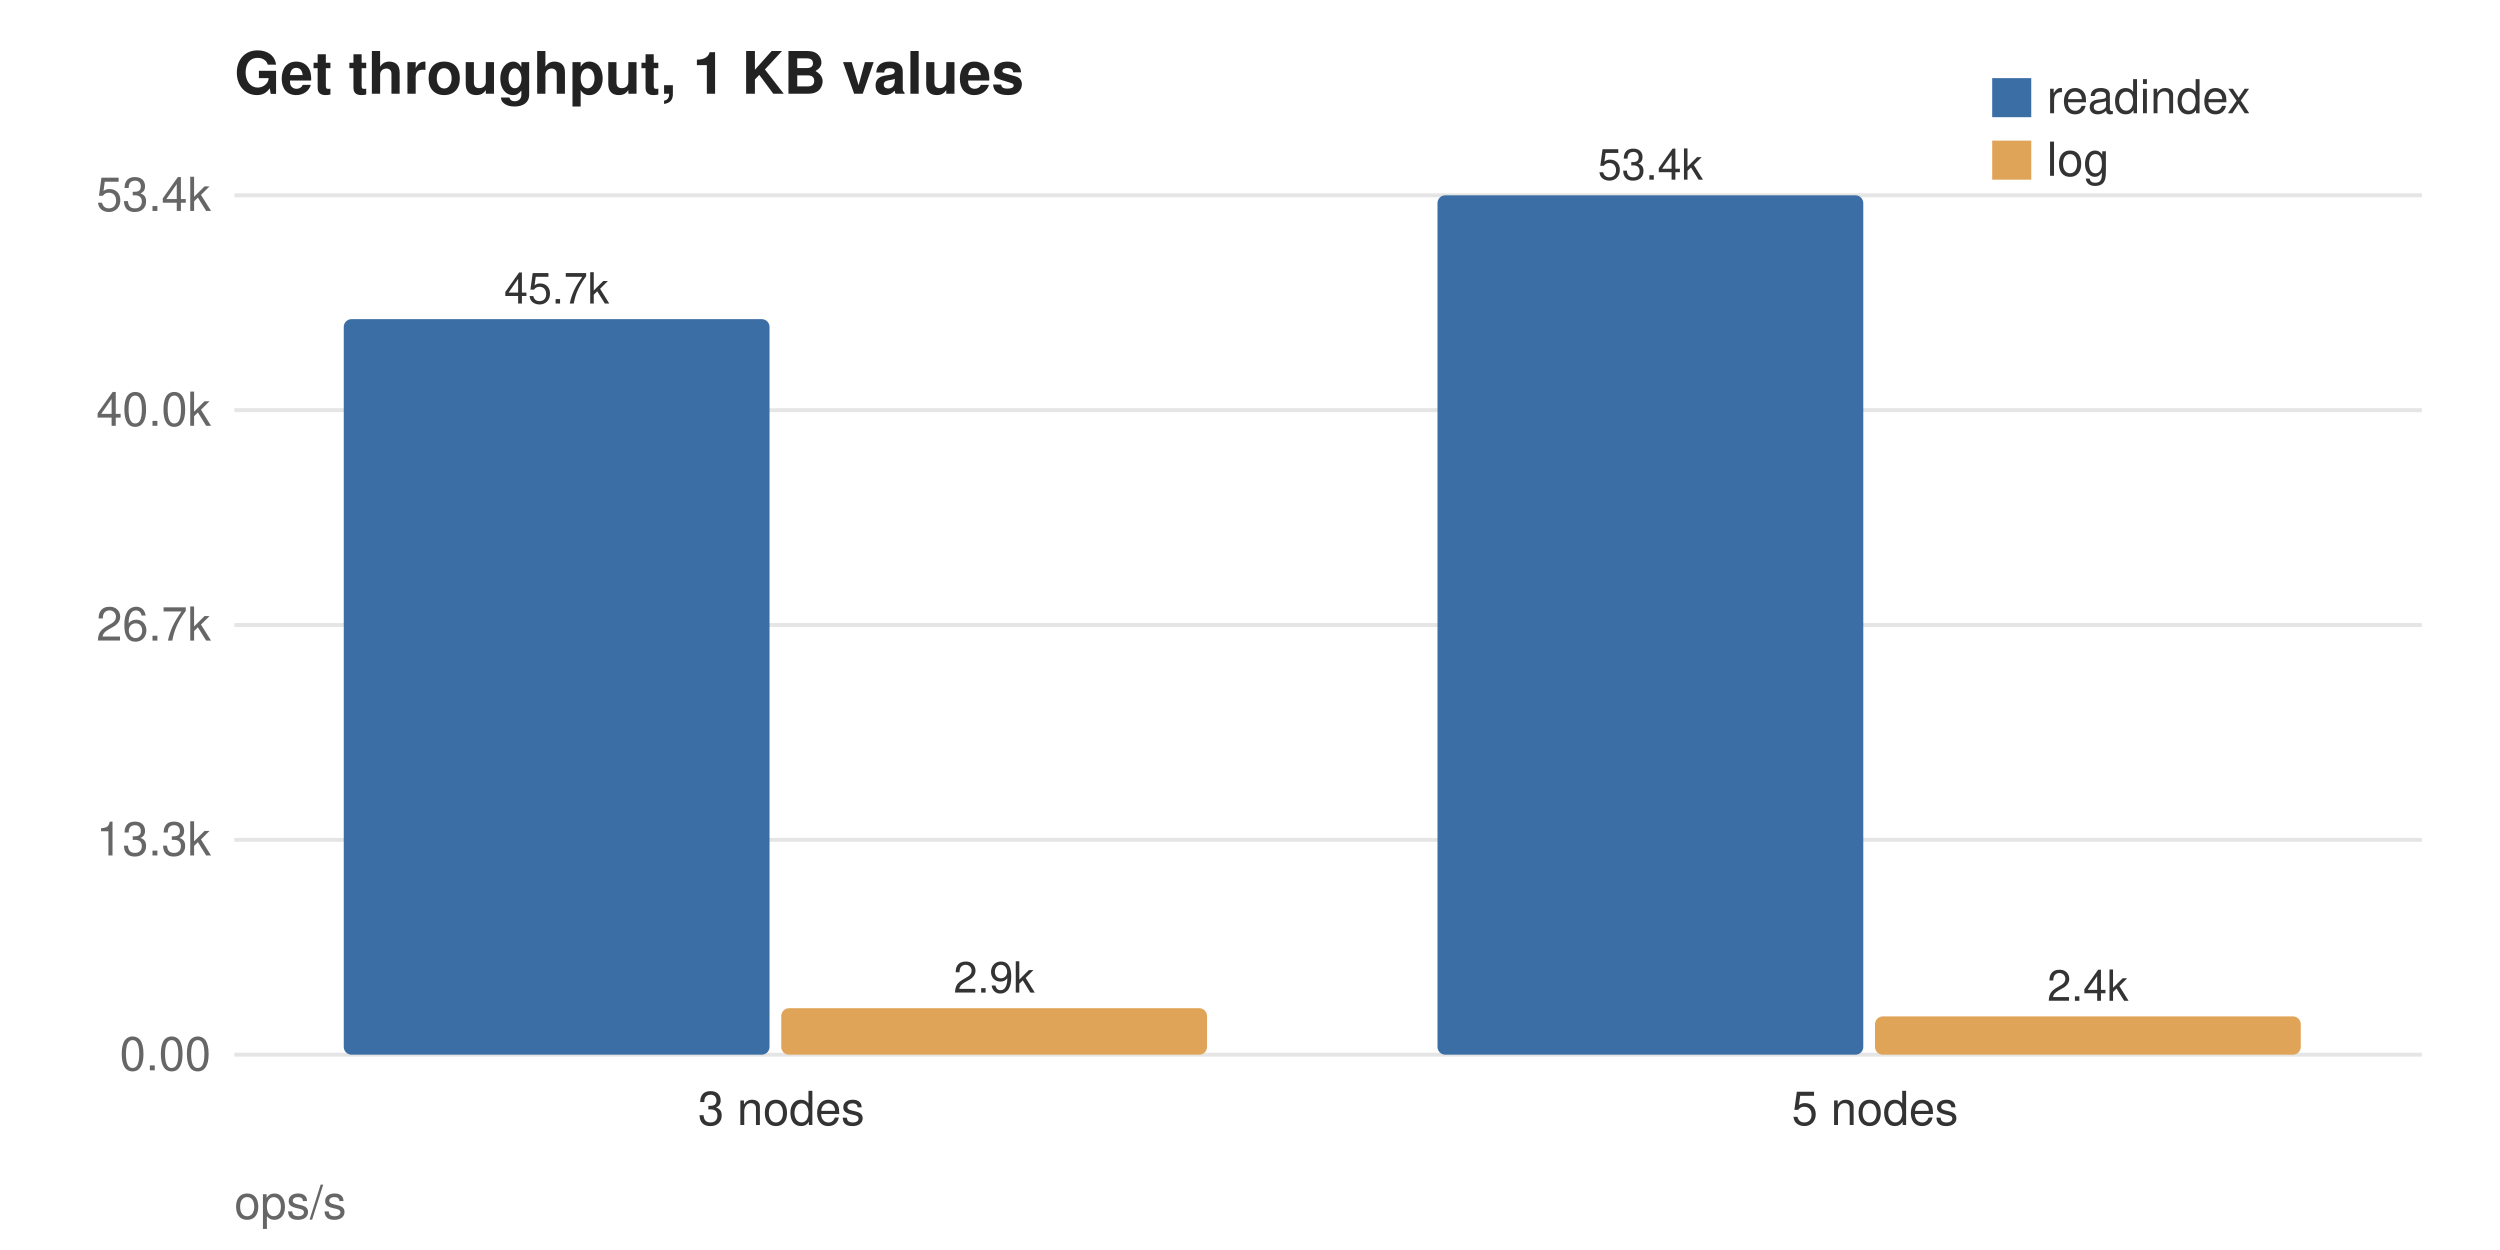
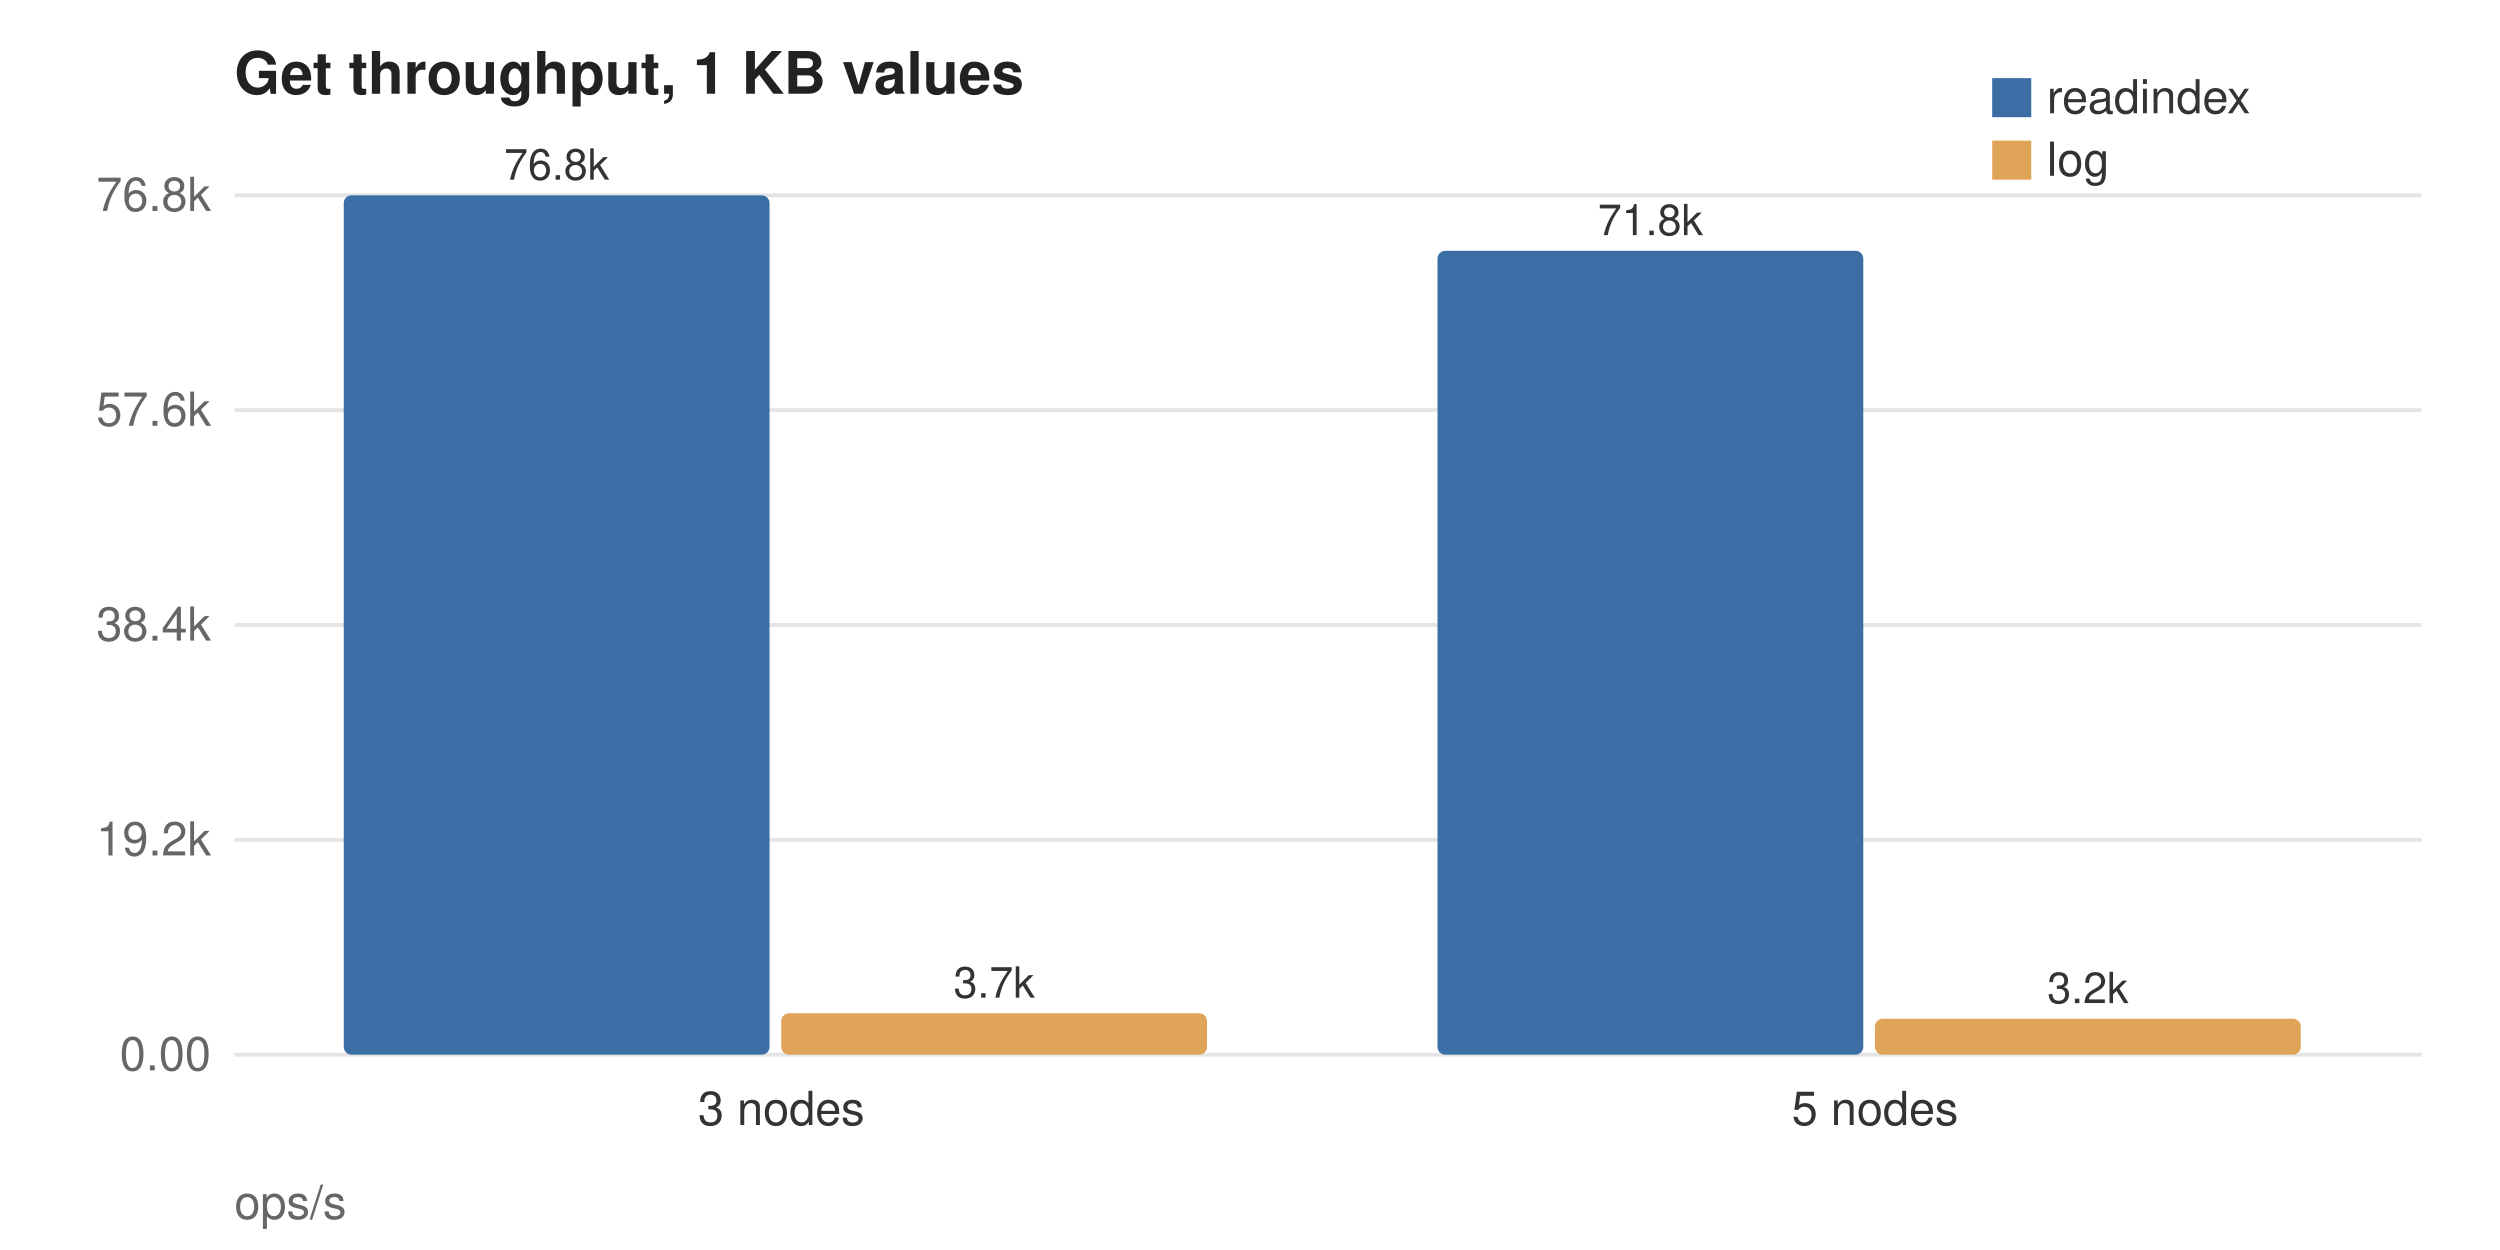
<svg xmlns="http://www.w3.org/2000/svg" width="640" height="320" viewBox="0 0 640 320" font-family="-apple-system, Segoe UI, Helvetica, Arial, sans-serif" font-size="12">
  <rect width="640" height="320" fill="white" />
  <text x="60" y="24" font-size="15" font-weight="600" fill="#222">Get throughput, 1 KB values</text>
  <line x1="60" y1="270.0" x2="620" y2="270.0" stroke="#e5e5e5" />
  <text x="54" y="274.0" text-anchor="end" fill="#666">0.00</text>
  <line x1="60" y1="215.0" x2="620" y2="215.0" stroke="#e5e5e5" />
-   <text x="54" y="219.0" text-anchor="end" fill="#666">13.3k</text>
+   <text x="54" y="219.0" text-anchor="end" fill="#666">19.2k</text>
  <line x1="60" y1="160.0" x2="620" y2="160.0" stroke="#e5e5e5" />
-   <text x="54" y="164.0" text-anchor="end" fill="#666">26.7k</text>
+   <text x="54" y="164.0" text-anchor="end" fill="#666">38.4k</text>
  <line x1="60" y1="105.0" x2="620" y2="105.0" stroke="#e5e5e5" />
-   <text x="54" y="109.0" text-anchor="end" fill="#666">40.0k</text>
+   <text x="54" y="109.0" text-anchor="end" fill="#666">57.6k</text>
  <line x1="60" y1="50.0" x2="620" y2="50.0" stroke="#e5e5e5" />
-   <text x="54" y="54.0" text-anchor="end" fill="#666">53.4k</text>
-   <rect x="88.0" y="81.7" width="109.0" height="188.3" fill="#3b6ea5" rx="2" />
-   <text x="142.5" y="77.7" text-anchor="middle" fill="#333" font-size="11">45.7k</text>
-   <rect x="200.0" y="258.1" width="109.0" height="11.9" fill="#e0a458" rx="2" />
-   <text x="254.5" y="254.1" text-anchor="middle" fill="#333" font-size="11">2.9k</text>
+   <text x="54" y="54.0" text-anchor="end" fill="#666">76.8k</text>
+   <rect x="88.0" y="50.0" width="109.0" height="220.0" fill="#3b6ea5" rx="2" />
+   <text x="142.5" y="46.0" text-anchor="middle" fill="#333" font-size="11">76.8k</text>
+   <rect x="200.0" y="259.4" width="109.0" height="10.6" fill="#e0a458" rx="2" />
+   <text x="254.5" y="255.4" text-anchor="middle" fill="#333" font-size="11">3.7k</text>
  <text x="200.0" y="288" text-anchor="middle" fill="#333">3 nodes</text>
-   <rect x="368.0" y="50.0" width="109.0" height="220.0" fill="#3b6ea5" rx="2" />
-   <text x="422.5" y="46.0" text-anchor="middle" fill="#333" font-size="11">53.4k</text>
-   <rect x="480.0" y="260.2" width="109.0" height="9.8" fill="#e0a458" rx="2" />
-   <text x="534.5" y="256.2" text-anchor="middle" fill="#333" font-size="11">2.4k</text>
+   <rect x="368.0" y="64.2" width="109.0" height="205.8" fill="#3b6ea5" rx="2" />
+   <text x="422.5" y="60.2" text-anchor="middle" fill="#333" font-size="11">71.8k</text>
+   <rect x="480.0" y="260.8" width="109.0" height="9.2" fill="#e0a458" rx="2" />
+   <text x="534.5" y="256.8" text-anchor="middle" fill="#333" font-size="11">3.2k</text>
  <text x="480.0" y="288" text-anchor="middle" fill="#333">5 nodes</text>
  <text x="60" y="312" fill="#666">ops/s</text>
  <rect x="510" y="20" width="10" height="10" fill="#3b6ea5" />
  <text x="524" y="29" fill="#333">readindex</text>
  <rect x="510" y="36" width="10" height="10" fill="#e0a458" />
  <text x="524" y="45" fill="#333">log</text>
</svg>
